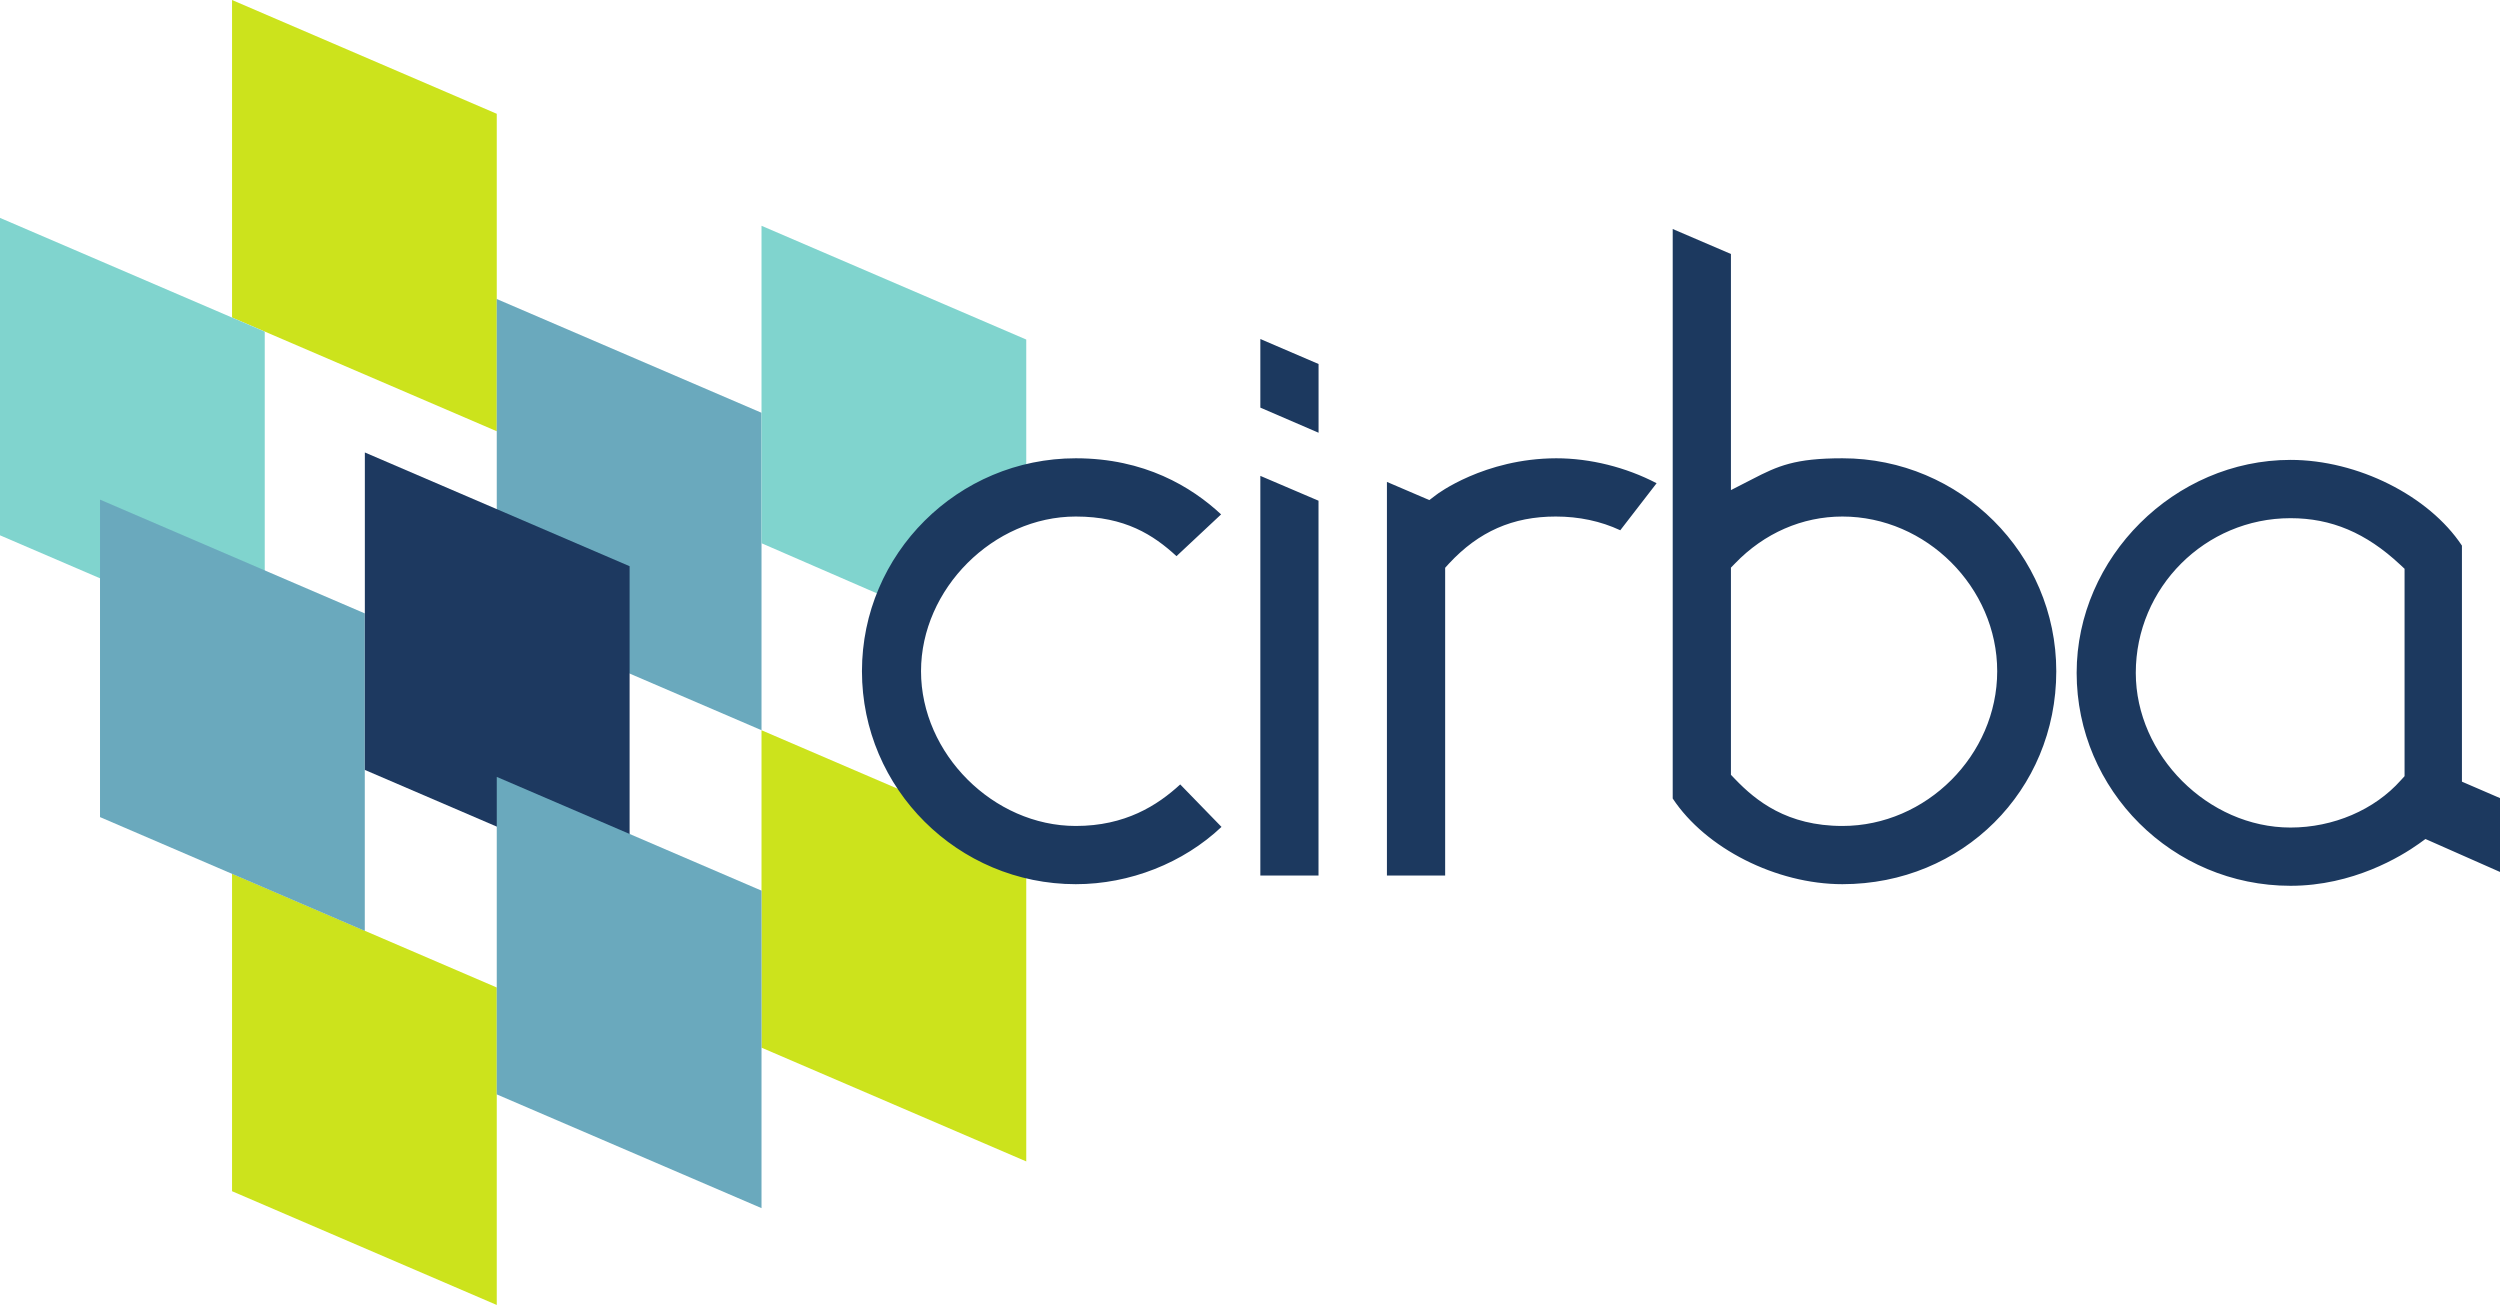
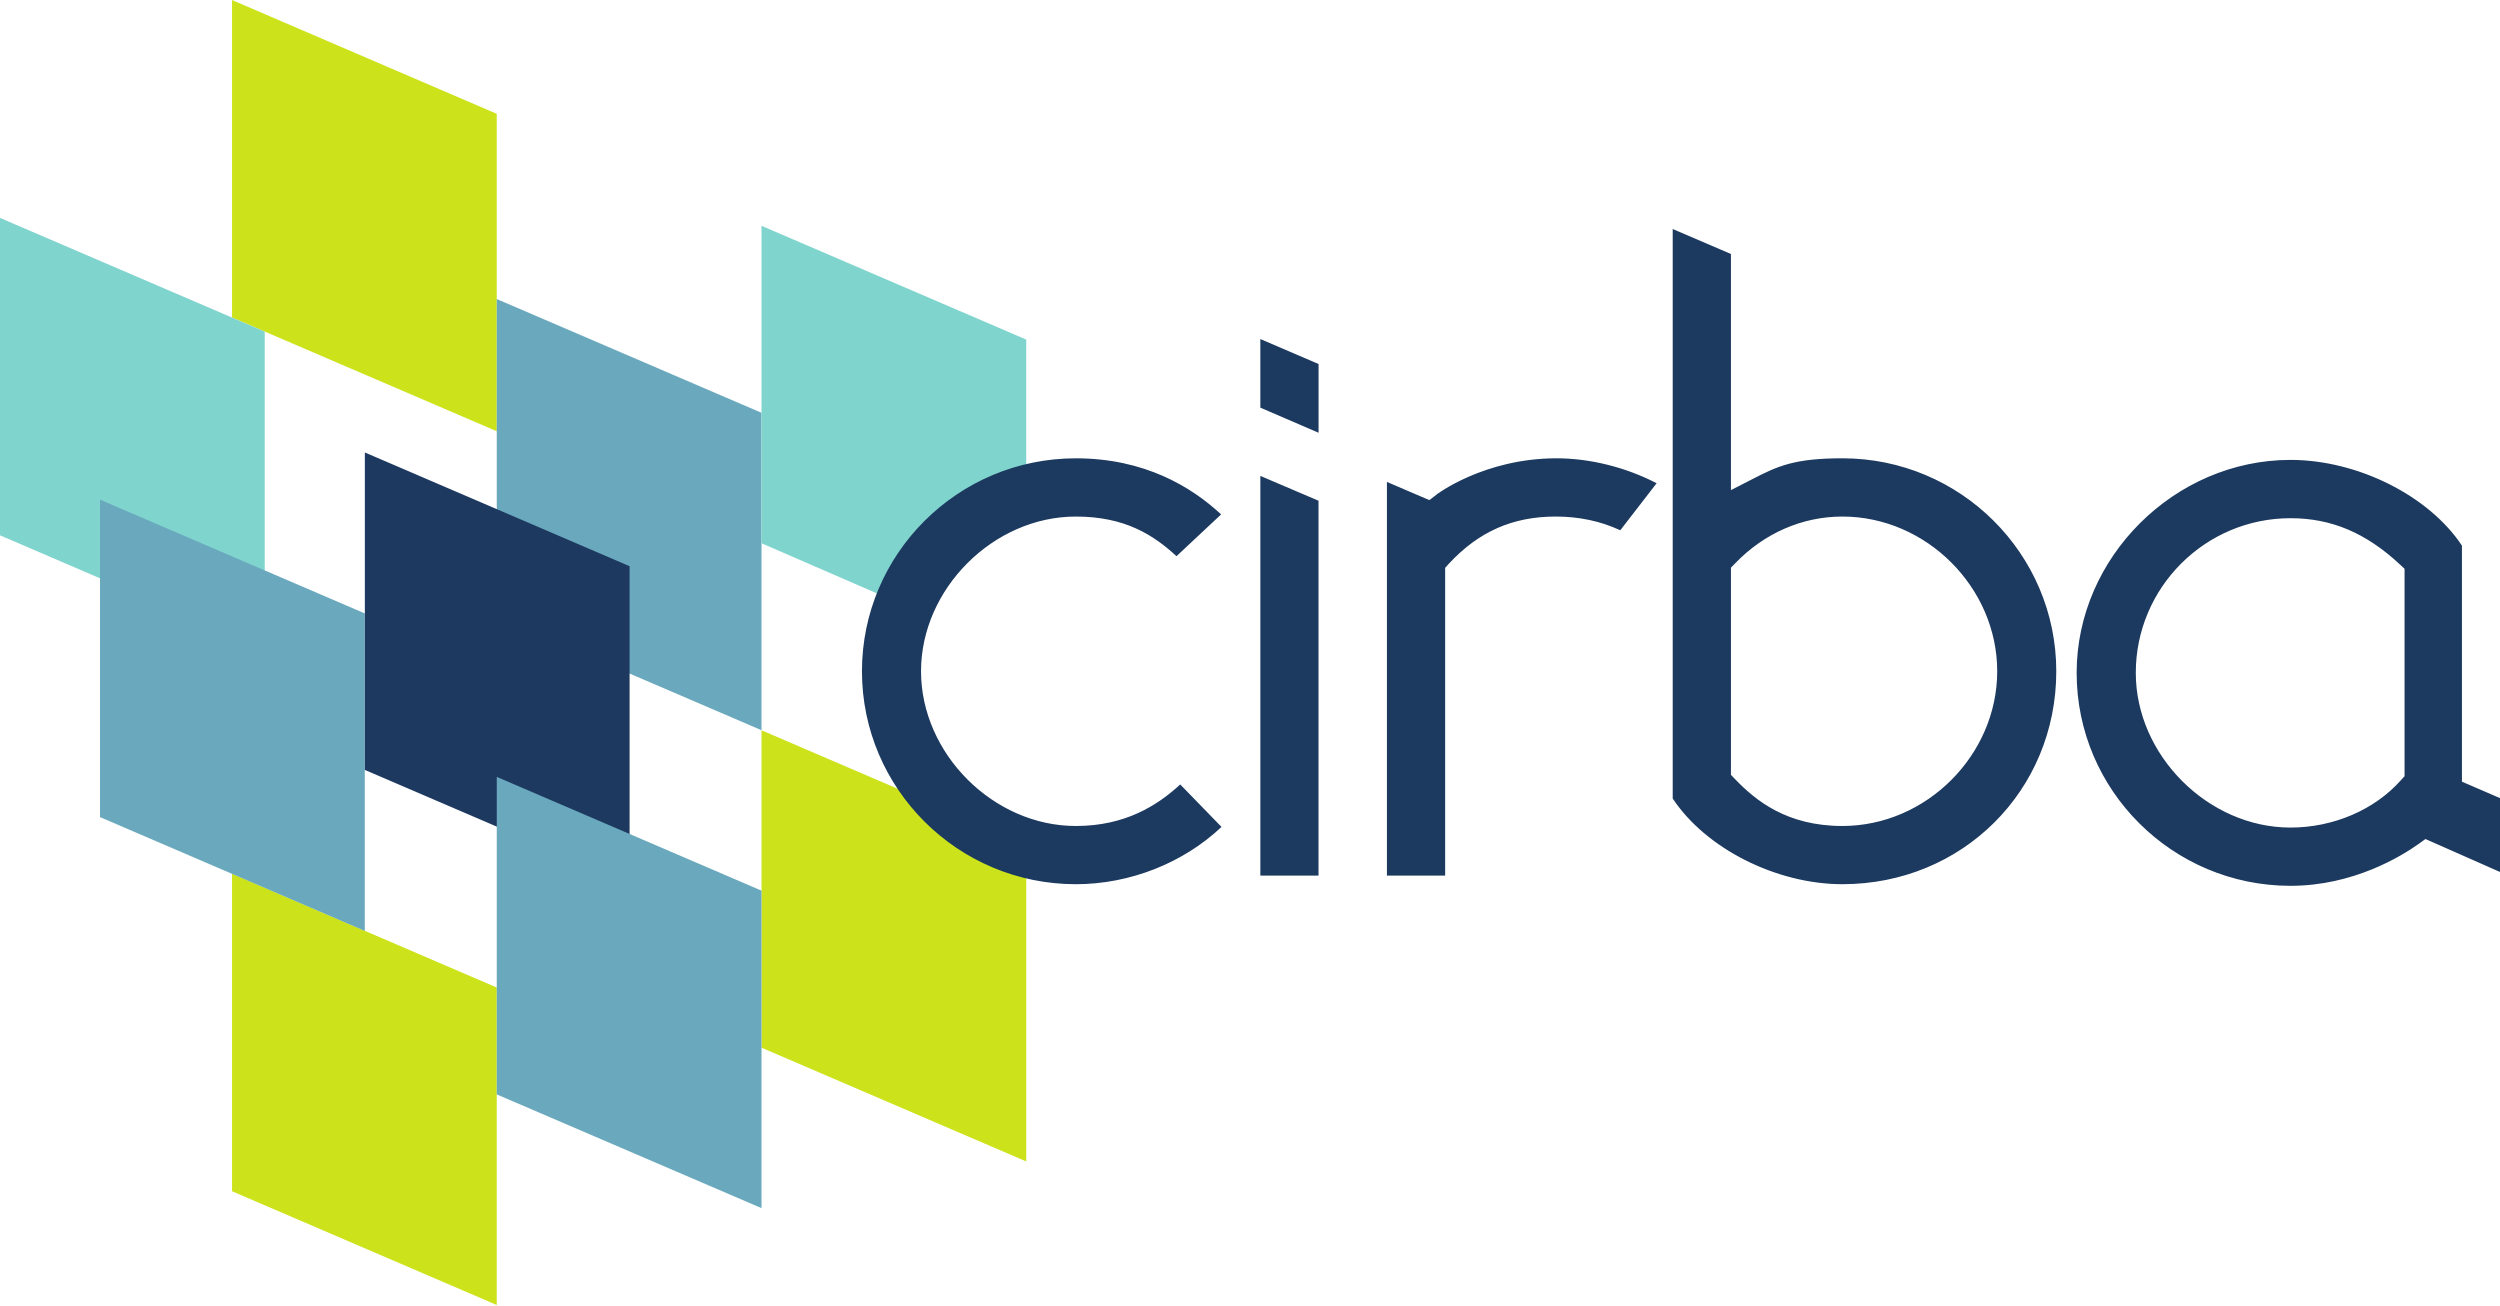
- <svg xmlns="http://www.w3.org/2000/svg" viewBox="0 0 1380.838 720.787" height="720.787" width="1380.838" xml:space="preserve" version="1.1" id="svg2">
-   <defs id="defs6">
-     <clipPath id="clipPath18" clipPathUnits="userSpaceOnUse">
-       <path id="path20" d="m 0,0 11046.7,0 0,5766 L 0,5766 0,0 Z" />
-     </clipPath>
-   </defs>
-   <g transform="matrix(1.25,0,0,-1.25,0,720.7875)" id="g10">
-     <g transform="scale(0.1,0.1)" id="g12">
-       <g id="g14">
-         <g clip-path="url(#clipPath18)" id="g16">
-           <path id="path22" style="fill:#cce31c;fill-opacity:1;fill-rule:nonzero;stroke:none" d="m 3364.9,2539.6 682.99,-293.44 190.24,-146.52 296.54,-133.35 0,-1331.978 -1169.77,502.658 0,1402.63" />
-           <path id="path24" style="fill:#cce31c;fill-opacity:1;fill-rule:nonzero;stroke:none" d="m 1025.31,5766.25 1169.73,-502.74 0,-1402.76 -1169.73,502.58 0,1402.92" />
-           <path id="path26" style="fill:#cce31c;fill-opacity:1;fill-rule:nonzero;stroke:none" d="m 1025.31,1905.61 1169.73,-502.74 0,-1402.87 -1169.73,502.711 0,1402.899" />
-           <path id="path28" style="fill:#80d4ce;fill-opacity:1;fill-rule:nonzero;stroke:none" d="m 0,4803.55 1169.79,-502.53 0,-1402.81 L 0,3400.92 0,4803.55" />
-           <path id="path30" style="fill:#6aa9bd;fill-opacity:1;fill-rule:nonzero;stroke:none" d="m 2195.04,4444.99 1169.86,-502.63 0,-1402.67 -1169.86,502.55 0,1402.75" />
-           <path id="path32" style="fill:#6aa9bd;fill-opacity:1;fill-rule:nonzero;stroke:none" d="m 441.902,3558.6 1169.978,-502.72 0,-1402.93 -1169.978,502.89 0,1402.76" />
-           <path id="path34" style="fill:#1d3960;fill-opacity:1;fill-rule:nonzero;stroke:none" d="m 1612.17,3767 1169.86,-502.57 0,-1402.87 -1169.86,502.69 0,1402.75" />
-           <path id="path36" style="fill:#6aa9bd;fill-opacity:1;fill-rule:nonzero;stroke:none" d="m 2195.04,2333.49 1169.86,-502.64 0,-1402.92 -1169.86,502.601 0,1402.959" />
-           <path id="path38" style="fill:#80d4ce;fill-opacity:1;fill-rule:nonzero;stroke:none" d="m 4534.67,3537.29 0,728.66 -1169.77,502.7 0,-1402.75 672.13,-291.95 c 88.4,254.01 256.78,318.95 497.64,463.34" />
-           <path id="path40" style="fill:#1c395f;fill-opacity:1;fill-rule:nonzero;stroke:none" d="m 5569.06,3965.16 257.25,-110.99 0,303.71 -257.25,110.41 0,-303.13 z m 777.46,-385.25 -30.74,-23.32 -187.39,80.3 0,-1739.4 257.28,0 0,1359.93 16.98,18.72 c 131.71,141.56 281.64,207.77 471.75,207.77 102.66,0 198.42,-20.32 285.09,-60.68 l 160.53,207.86 c -135.43,70.66 -293.22,110.21 -443.43,110.21 -318.59,-0.74 -528.34,-159.66 -530.07,-161.39 z m 4278.48,-326.86 -20.5,19.1 c -149.7,139.74 -303.3,204.48 -483.5,204.48 -376.91,0 -683.65,-306.67 -683.65,-683.47 0,-364.12 319.54,-683.52 683.65,-683.52 188.8,0 371.3,78.01 487.7,209.14 l 16.3,17.85 0,916.42 z m 421.7,-1013.29 0,-326.32 -329.4,145.59 -29.6,-21.39 c -78.5,-55.67 -290,-185.4 -566.7,-185.4 -520.94,0 -944.95,422.09 -944.95,940.92 0,510.25 432.6,941.02 944.95,941.02 296.6,0 611.6,-158.35 757.5,-378.8 l 0,-1043.01 168.2,-72.61 z M 8825,2800.35 c 0,370.3 -313.39,683.56 -683.91,683.56 -177.53,0 -345.69,-73.37 -474.48,-207.21 l -18.16,-18.57 0,-915.44 17.97,-18.74 c 92.53,-96.51 230.41,-207.33 474.67,-207.33 370.52,0 683.91,313.21 683.91,683.73 z m 261.02,0 c 0,-527.66 -415.15,-940.98 -944.93,-940.98 -292.57,0 -604.44,158.33 -749.91,378.64 l 0,2516.38 257.27,-110.37 0,-1043.34 94.04,48.18 c 113.97,59.08 188.8,92.44 398.6,92.44 521.2,0 944.93,-422.08 944.93,-940.95 z m -3516.96,-902.86 257.02,0 0,1656.32 -257.02,109.78 0,-1766.1 z m -354.04,402.66 182.4,-187.66 c -168.6,-159.44 -404.94,-253.12 -643.75,-253.12 -520.96,0 -944.96,421.8 -944.96,940.98 0,518.87 424,940.95 944.96,940.95 303.08,0 511.1,-125.95 642,-247.91 -68.65,-64.51 -149.44,-140.23 -197.15,-184.55 -101.66,93.59 -227.24,175.07 -444.85,175.07 -364.12,0 -683.96,-319.58 -683.96,-683.56 0,-364.18 319.84,-683.73 683.96,-683.73 217.87,0 360.17,90.37 461.35,183.53" />
-         </g>
-       </g>
-     </g>
+ <svg xmlns="http://www.w3.org/2000/svg" xml:space="preserve" height="720.79" width="1380.8" version="1.1" viewBox="0 0 1380.838 720.787">
+   <g fill="#cce31c">
+     <path d="m420.61 403.34 85.374 36.68 23.78 18.315 37.068 16.669v166.5l-146.22-62.832v-175.33" />
+     <path d="m128.16 0.006 146.22 62.842v175.34l-146.22-62.822v-175.36" />
+     <path d="m128.16 482.59 146.22 62.842v175.36l-146.22-62.839v-175.36" />
+   </g>
+   <g>
+     <path d="m0 120.34 146.22 62.816v175.35l-146.22-62.84v-175.33" fill="#80d4ce" />
+     <path d="m274.38 165.16 146.23 62.829v175.33l-146.23-62.819v-175.34" fill="#6aa9bd" />
+     <path d="m55.238 275.96 146.25 62.84v175.37l-146.25-62.861v-175.34" fill="#6aa9bd" />
+     <path d="m201.52 249.91 146.23 62.821v175.36l-146.23-62.836v-175.34" fill="#1d3960" />
+     <path d="m274.38 429.1 146.23 62.83v175.36l-146.23-62.825v-175.37" fill="#6aa9bd" />
+     <path d="m566.83 278.63v-91.082l-146.22-62.838v175.34l84.016 36.494c11.05-31.751 32.098-39.869 62.205-57.918" fill="#80d4ce" />
+     <path d="m651.88 433.27 22.8 23.458c-21.075 19.93-50.618 31.64-80.469 31.64-65.12 0-118.12-52.725-118.12-117.62 0-64.859 53-117.62 118.12-117.62 37.885 0 63.888 15.744 80.25 30.989-8.581 8.064-18.68 17.529-24.644 23.069-12.708-11.699-28.405-21.884-55.606-21.884-45.515 0-85.495 39.948-85.495 85.445 0 45.522 39.98 85.466 85.495 85.466 27.234 0 45.021-11.296 57.669-22.941m44.255 50.332h32.128v-207.04l-32.128-13.722v220.76zm439.62-112.86c0 65.958-51.894 117.62-118.12 117.62-36.571 0-75.555-19.791-93.739-47.33v-314.55l32.159 13.796v130.42l11.755-6.022c14.246-7.385 23.6-11.555 49.825-11.555 65.15 0 118.12 52.76 118.12 117.62zm-32.628 0c0-46.288-39.174-85.445-85.489-85.445-22.191 0-43.211 9.171-59.31 25.901l-2.27 2.321v114.43l2.246 2.342c11.566 12.064 28.801 25.916 59.334 25.916 46.315 0 85.489-39.151 85.489-85.466zm277.71 70.074v40.79l-41.175-18.199-3.7 2.674c-9.812 6.959-36.25 23.175-70.838 23.175-65.118 0-118.12-52.761-118.12-117.62 0-63.781 54.075-117.63 118.12-117.63 37.075 0 76.45 19.794 94.688 47.35v130.38l21.025 9.076zm-52.712-126.66-2.562-2.388c-18.712-17.468-37.912-25.56-60.438-25.56-47.114 0-85.456 38.334-85.456 85.434 0 45.515 39.942 85.44 85.456 85.44 23.6 0 46.412-9.751 60.962-26.142l2.038-2.231v-114.55zm-534.81-40.858-3.842 2.915-23.424-10.038v217.42h32.16v-169.99l2.123-2.34c16.464-17.695 35.205-25.971 58.969-25.971 12.832 0 24.802 2.54 35.636 7.585l20.066-25.982c-17.02-8.83-36.74-13.78-55.52-13.78-39.82 0.1-66.04 19.96-66.25 20.18zm-97.182-48.156 32.156 13.874v-37.964l-32.156-13.801v37.891z" fill="#1c395f" />
  </g>
</svg>
